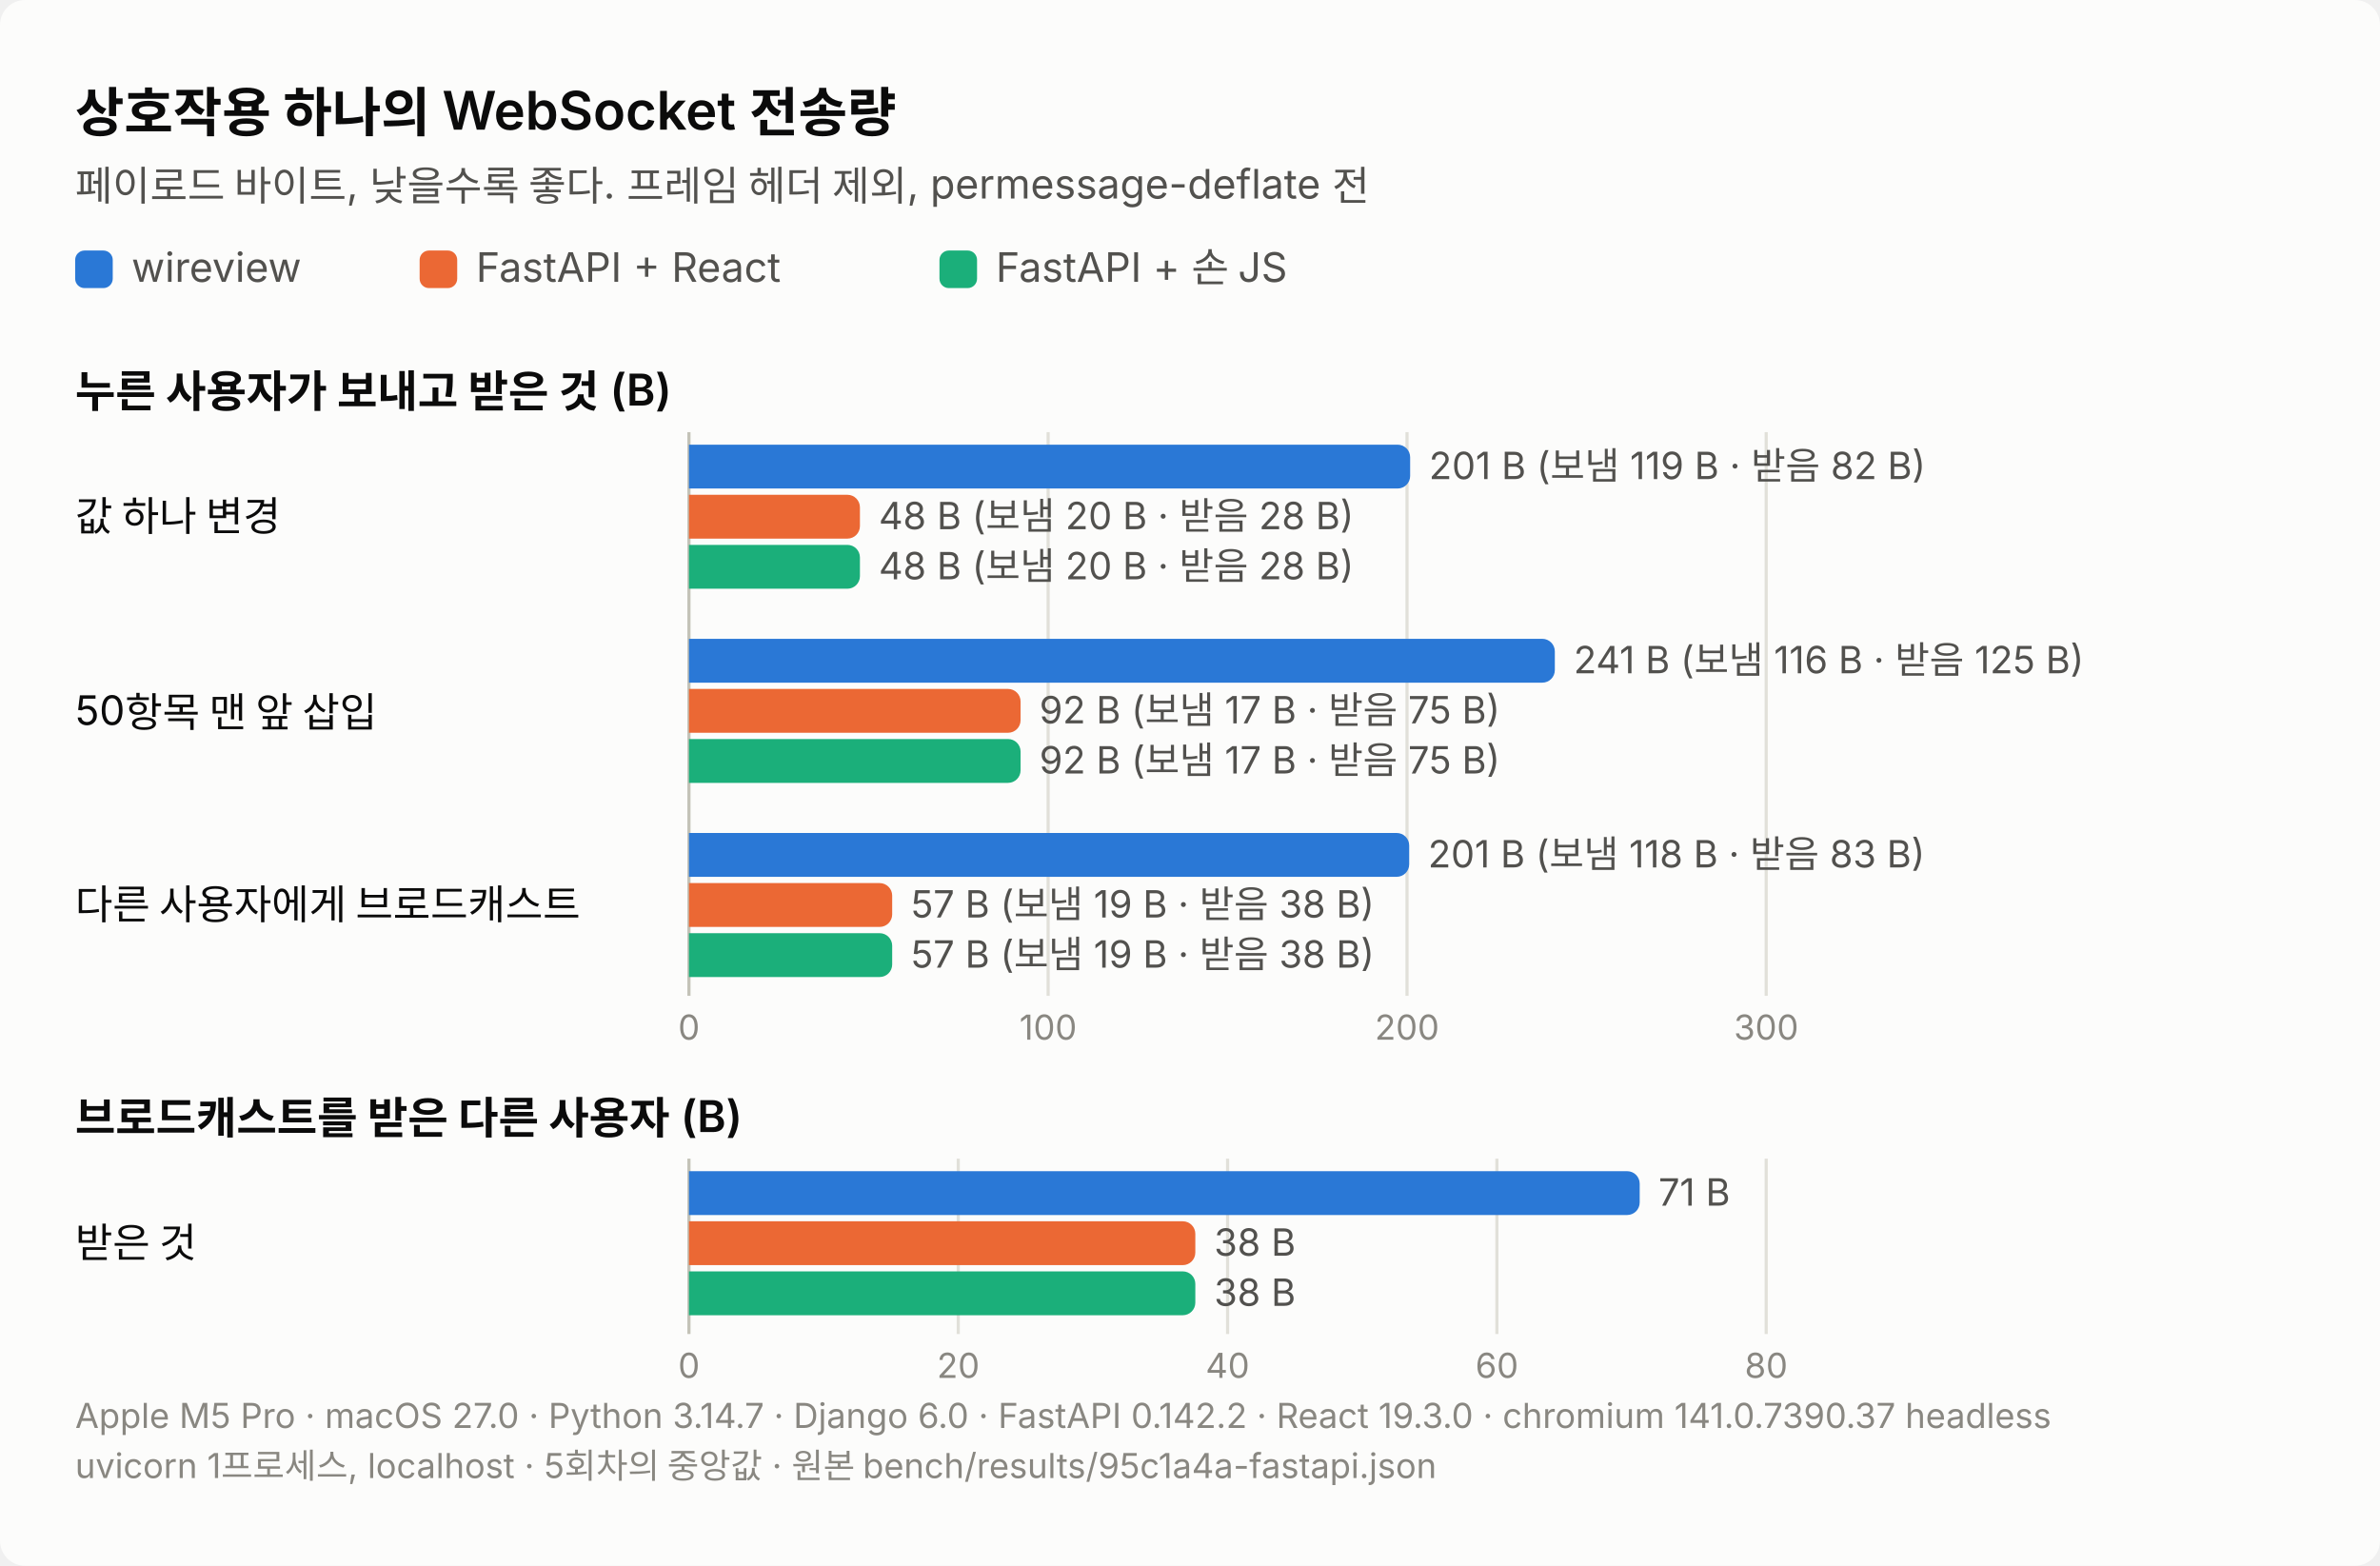
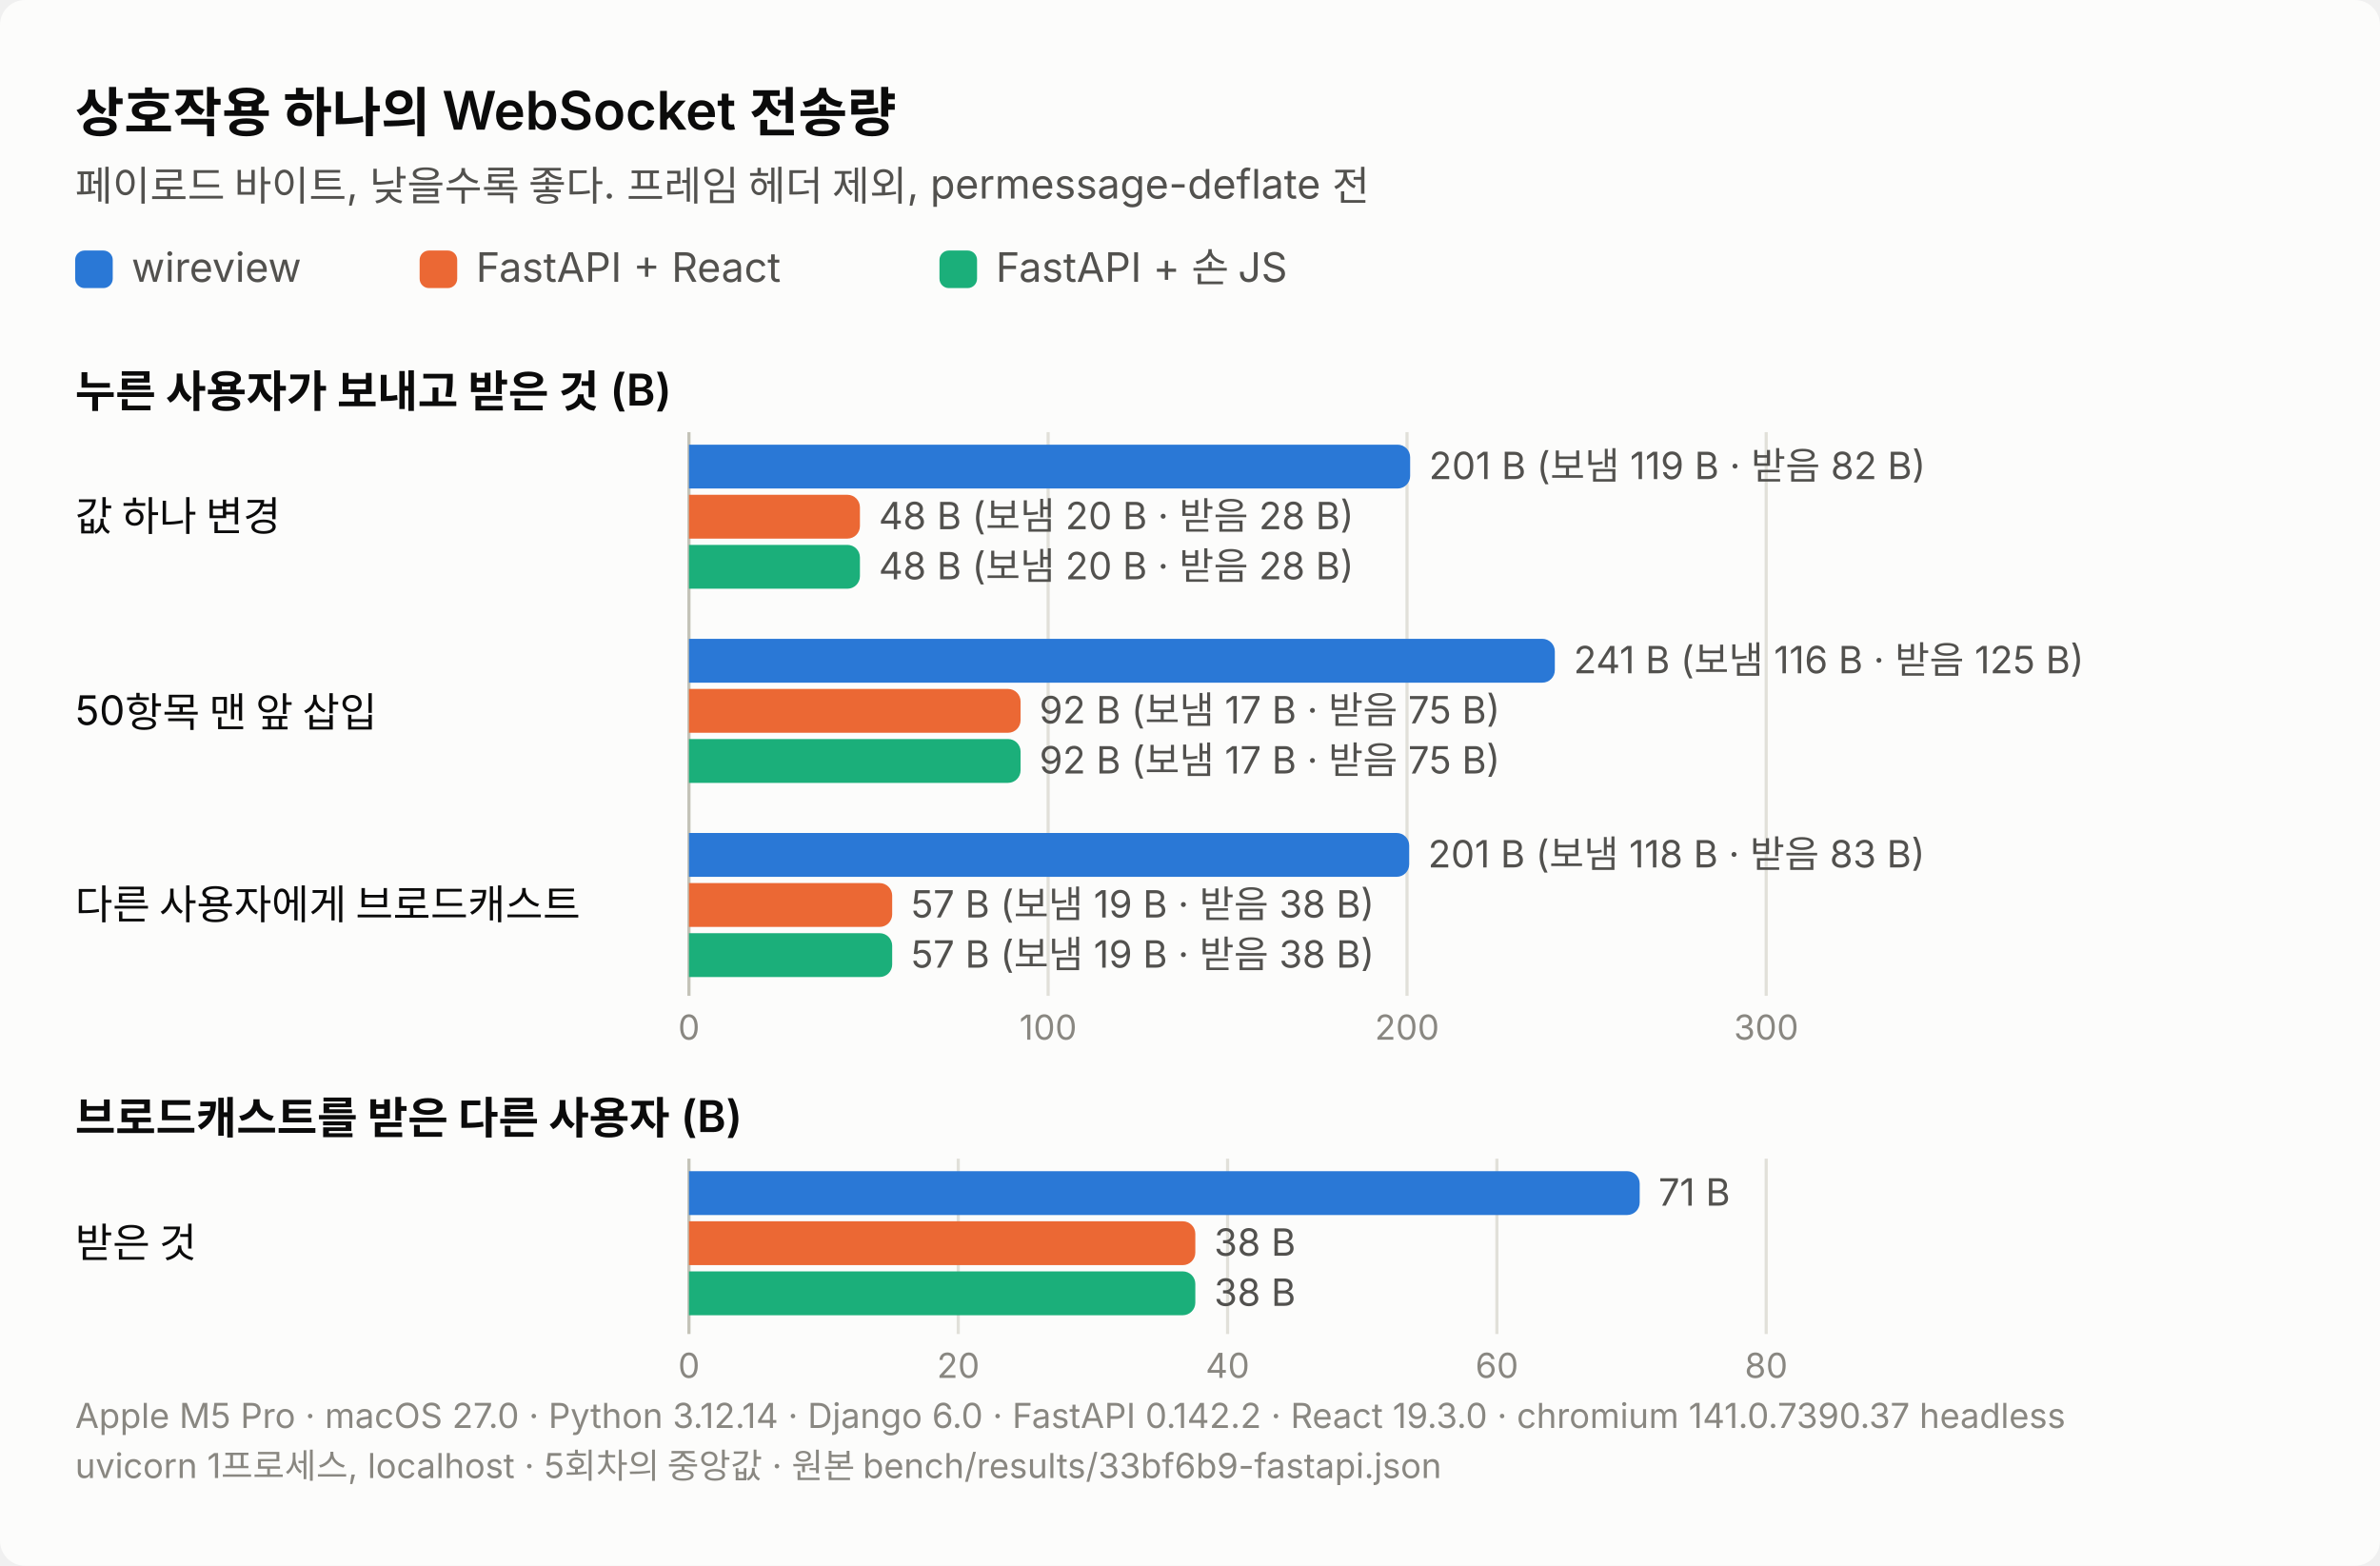
<svg xmlns="http://www.w3.org/2000/svg" viewBox="0 0 760 500" width="760" height="500" role="img" aria-labelledby="bytes-title bytes-desc">
  <style>.bg{fill:#fcfcfb}.t1{fill:#0b0b0b}.t2{fill:#52514e}.t3{fill:#898781}
.grid{stroke:#e1e0d9}.base{stroke:#c3c2b7}
.s0{fill:#2a78d6}.s1{fill:#eb6834}.s2{fill:#1baf7a}
@media (prefers-color-scheme:dark){
.bg{fill:#1a1a19}.t1{fill:#ffffff}.t2{fill:#c3c2b7}.t3{fill:#898781}
.grid{stroke:#2c2c2a}.base{stroke:#383835}
.s0{fill:#3987e5}.s1{fill:#d95926}.s2{fill:#199e70}
}
text{font-family:system-ui,-apple-system,"Segoe UI","Apple SD Gothic Neo","Noto Sans KR",sans-serif}</style>
  <rect class="bg" width="760" height="500" rx="8" />
  <text class="t1" x="24" y="42" font-size="17" font-weight="600">상호작용 하나의 WebSocket 전송량</text>
  <text class="t2" x="24" y="64" font-size="13">페이로드 바이트, 낮을수록 좋다. 프레임 헤더 제외, permessage-deflate 전</text>
  <rect class="s0" x="24" y="80" width="12" height="12" rx="3" />
  <text class="t2" x="42" y="90" font-size="13">wireview</text>
  <rect class="s1" x="134" y="80" width="12" height="12" rx="3" />
  <text class="t2" x="152" y="90" font-size="13">FastAPI + React</text>
  <rect class="s2" x="300" y="80" width="12" height="12" rx="3" />
  <text class="t2" x="318" y="90" font-size="13">FastAPI + 손 JS</text>
  <text class="t1" x="24" y="130" font-size="14" font-weight="600">누른 사용자가 보내고 받은 것 (B)</text>
  <text class="t3" x="220" y="332" font-size="11" text-anchor="middle">0</text>
  <line class="grid" x1="334.7" y1="138" x2="334.7" y2="318" />
  <text class="t3" x="334.7" y="332" font-size="11" text-anchor="middle">100</text>
  <line class="grid" x1="449.3" y1="138" x2="449.3" y2="318" />
  <text class="t3" x="449.3" y="332" font-size="11" text-anchor="middle">200</text>
  <line class="grid" x1="564" y1="138" x2="564" y2="318" />
  <text class="t3" x="564" y="332" font-size="11" text-anchor="middle">300</text>
  <line class="base" x1="220" y1="138" x2="220" y2="318" />
  <text class="t1" x="24" y="169.5" font-size="13">값 하나 변경</text>
  <path class="s0" d="M220 142h226.3a4 4 0 0 1 4 4v6a4 4 0 0 1 -4 4h-226.3z" />
  <text class="t2" x="456.3" y="153" font-size="12">201 B (보냄 119 B · 받음 82 B)</text>
  <path class="s1" d="M220 158h50.6a4 4 0 0 1 4 4v6a4 4 0 0 1 -4 4h-50.6z" />
  <text class="t2" x="280.6" y="169" font-size="12">48 B (보냄 20 B · 받음 28 B)</text>
  <path class="s2" d="M220 174h50.6a4 4 0 0 1 4 4v6a4 4 0 0 1 -4 4h-50.6z" />
  <text class="t2" x="280.6" y="185" font-size="12">48 B (보냄 20 B · 받음 28 B)</text>
  <text class="t1" x="24" y="231.5" font-size="13">50항목 맨 앞 삽입</text>
  <path class="s0" d="M220 204h272.5a4 4 0 0 1 4 4v6a4 4 0 0 1 -4 4h-272.5z" />
  <text class="t2" x="502.5" y="215" font-size="12">241 B (보냄 116 B · 받음 125 B)</text>
  <path class="s1" d="M220 220h101.9a4 4 0 0 1 4 4v6a4 4 0 0 1 -4 4h-101.9z" />
  <text class="t2" x="331.9" y="231" font-size="12">92 B (보냄 17 B · 받음 75 B)</text>
  <path class="s2" d="M220 236h101.9a4 4 0 0 1 4 4v6a4 4 0 0 1 -4 4h-101.9z" />
  <text class="t2" x="331.9" y="247" font-size="12">92 B (보냄 17 B · 받음 75 B)</text>
  <text class="t1" x="24" y="293.5" font-size="13">다른 사용자에게 브로드캐스트</text>
  <path class="s0" d="M220 266h226a4 4 0 0 1 4 4v6a4 4 0 0 1 -4 4h-226z" />
  <text class="t2" x="456" y="277" font-size="12">201 B (보냄 118 B · 받음 83 B)</text>
  <path class="s1" d="M220 282h60.9a4 4 0 0 1 4 4v6a4 4 0 0 1 -4 4h-60.9z" />
  <text class="t2" x="290.9" y="293" font-size="12">57 B (보냄 19 B · 받음 38 B)</text>
  <path class="s2" d="M220 298h60.9a4 4 0 0 1 4 4v6a4 4 0 0 1 -4 4h-60.9z" />
  <text class="t2" x="290.9" y="309" font-size="12">57 B (보냄 19 B · 받음 38 B)</text>
  <text class="t1" x="24" y="362" font-size="14" font-weight="600">브로드캐스트를 받은 다른 사용자 (B)</text>
  <text class="t3" x="220" y="440" font-size="11" text-anchor="middle">0</text>
  <line class="grid" x1="306" y1="370" x2="306" y2="426" />
  <text class="t3" x="306" y="440" font-size="11" text-anchor="middle">20</text>
  <line class="grid" x1="392" y1="370" x2="392" y2="426" />
  <text class="t3" x="392" y="440" font-size="11" text-anchor="middle">40</text>
  <line class="grid" x1="478" y1="370" x2="478" y2="426" />
  <text class="t3" x="478" y="440" font-size="11" text-anchor="middle">60</text>
  <line class="grid" x1="564" y1="370" x2="564" y2="426" />
  <text class="t3" x="564" y="440" font-size="11" text-anchor="middle">80</text>
  <line class="base" x1="220" y1="370" x2="220" y2="426" />
  <text class="t1" x="24" y="401.5" font-size="13">받은 것</text>
  <path class="s0" d="M220 374h299.6a4 4 0 0 1 4 4v6a4 4 0 0 1 -4 4h-299.6z" />
  <text class="t2" x="529.6" y="385" font-size="12">71 B</text>
  <path class="s1" d="M220 390h157.7a4 4 0 0 1 4 4v6a4 4 0 0 1 -4 4h-157.7z" />
  <text class="t2" x="387.7" y="401" font-size="12">38 B</text>
  <path class="s2" d="M220 406h157.7a4 4 0 0 1 4 4v6a4 4 0 0 1 -4 4h-157.7z" />
  <text class="t2" x="387.7" y="417" font-size="12">38 B</text>
-   <text class="t3" x="24" y="456" font-size="11">Apple M5 Pro · macOS 27.0 · Python 3.14.7 · Django 6.0 · FastAPI 0.142.2 · React 19.3.0 · chromium 141.0.7390.37 headless</text>
-   <text class="t3" x="24" y="472" font-size="11">uvicorn 1프로세스, localhost · 5회차의 중앙값 · 원본 bench/results/95c1a4a-fastapi.json</text>
+   <text class="t3" x="24" y="456" font-size="11">Apple M5 Pro · macOS 27.0 · Python 3.12.14 · Django 6.0 · FastAPI 0.142.2 · React 19.3.0 · chromium 141.0.7390.37 headless</text>
+   <text class="t3" x="24" y="472" font-size="11">uvicorn 1프로세스, localhost · 5회차의 중앙값 · 원본 bench/results/33bf6b9-fastapi.json</text>
</svg>
